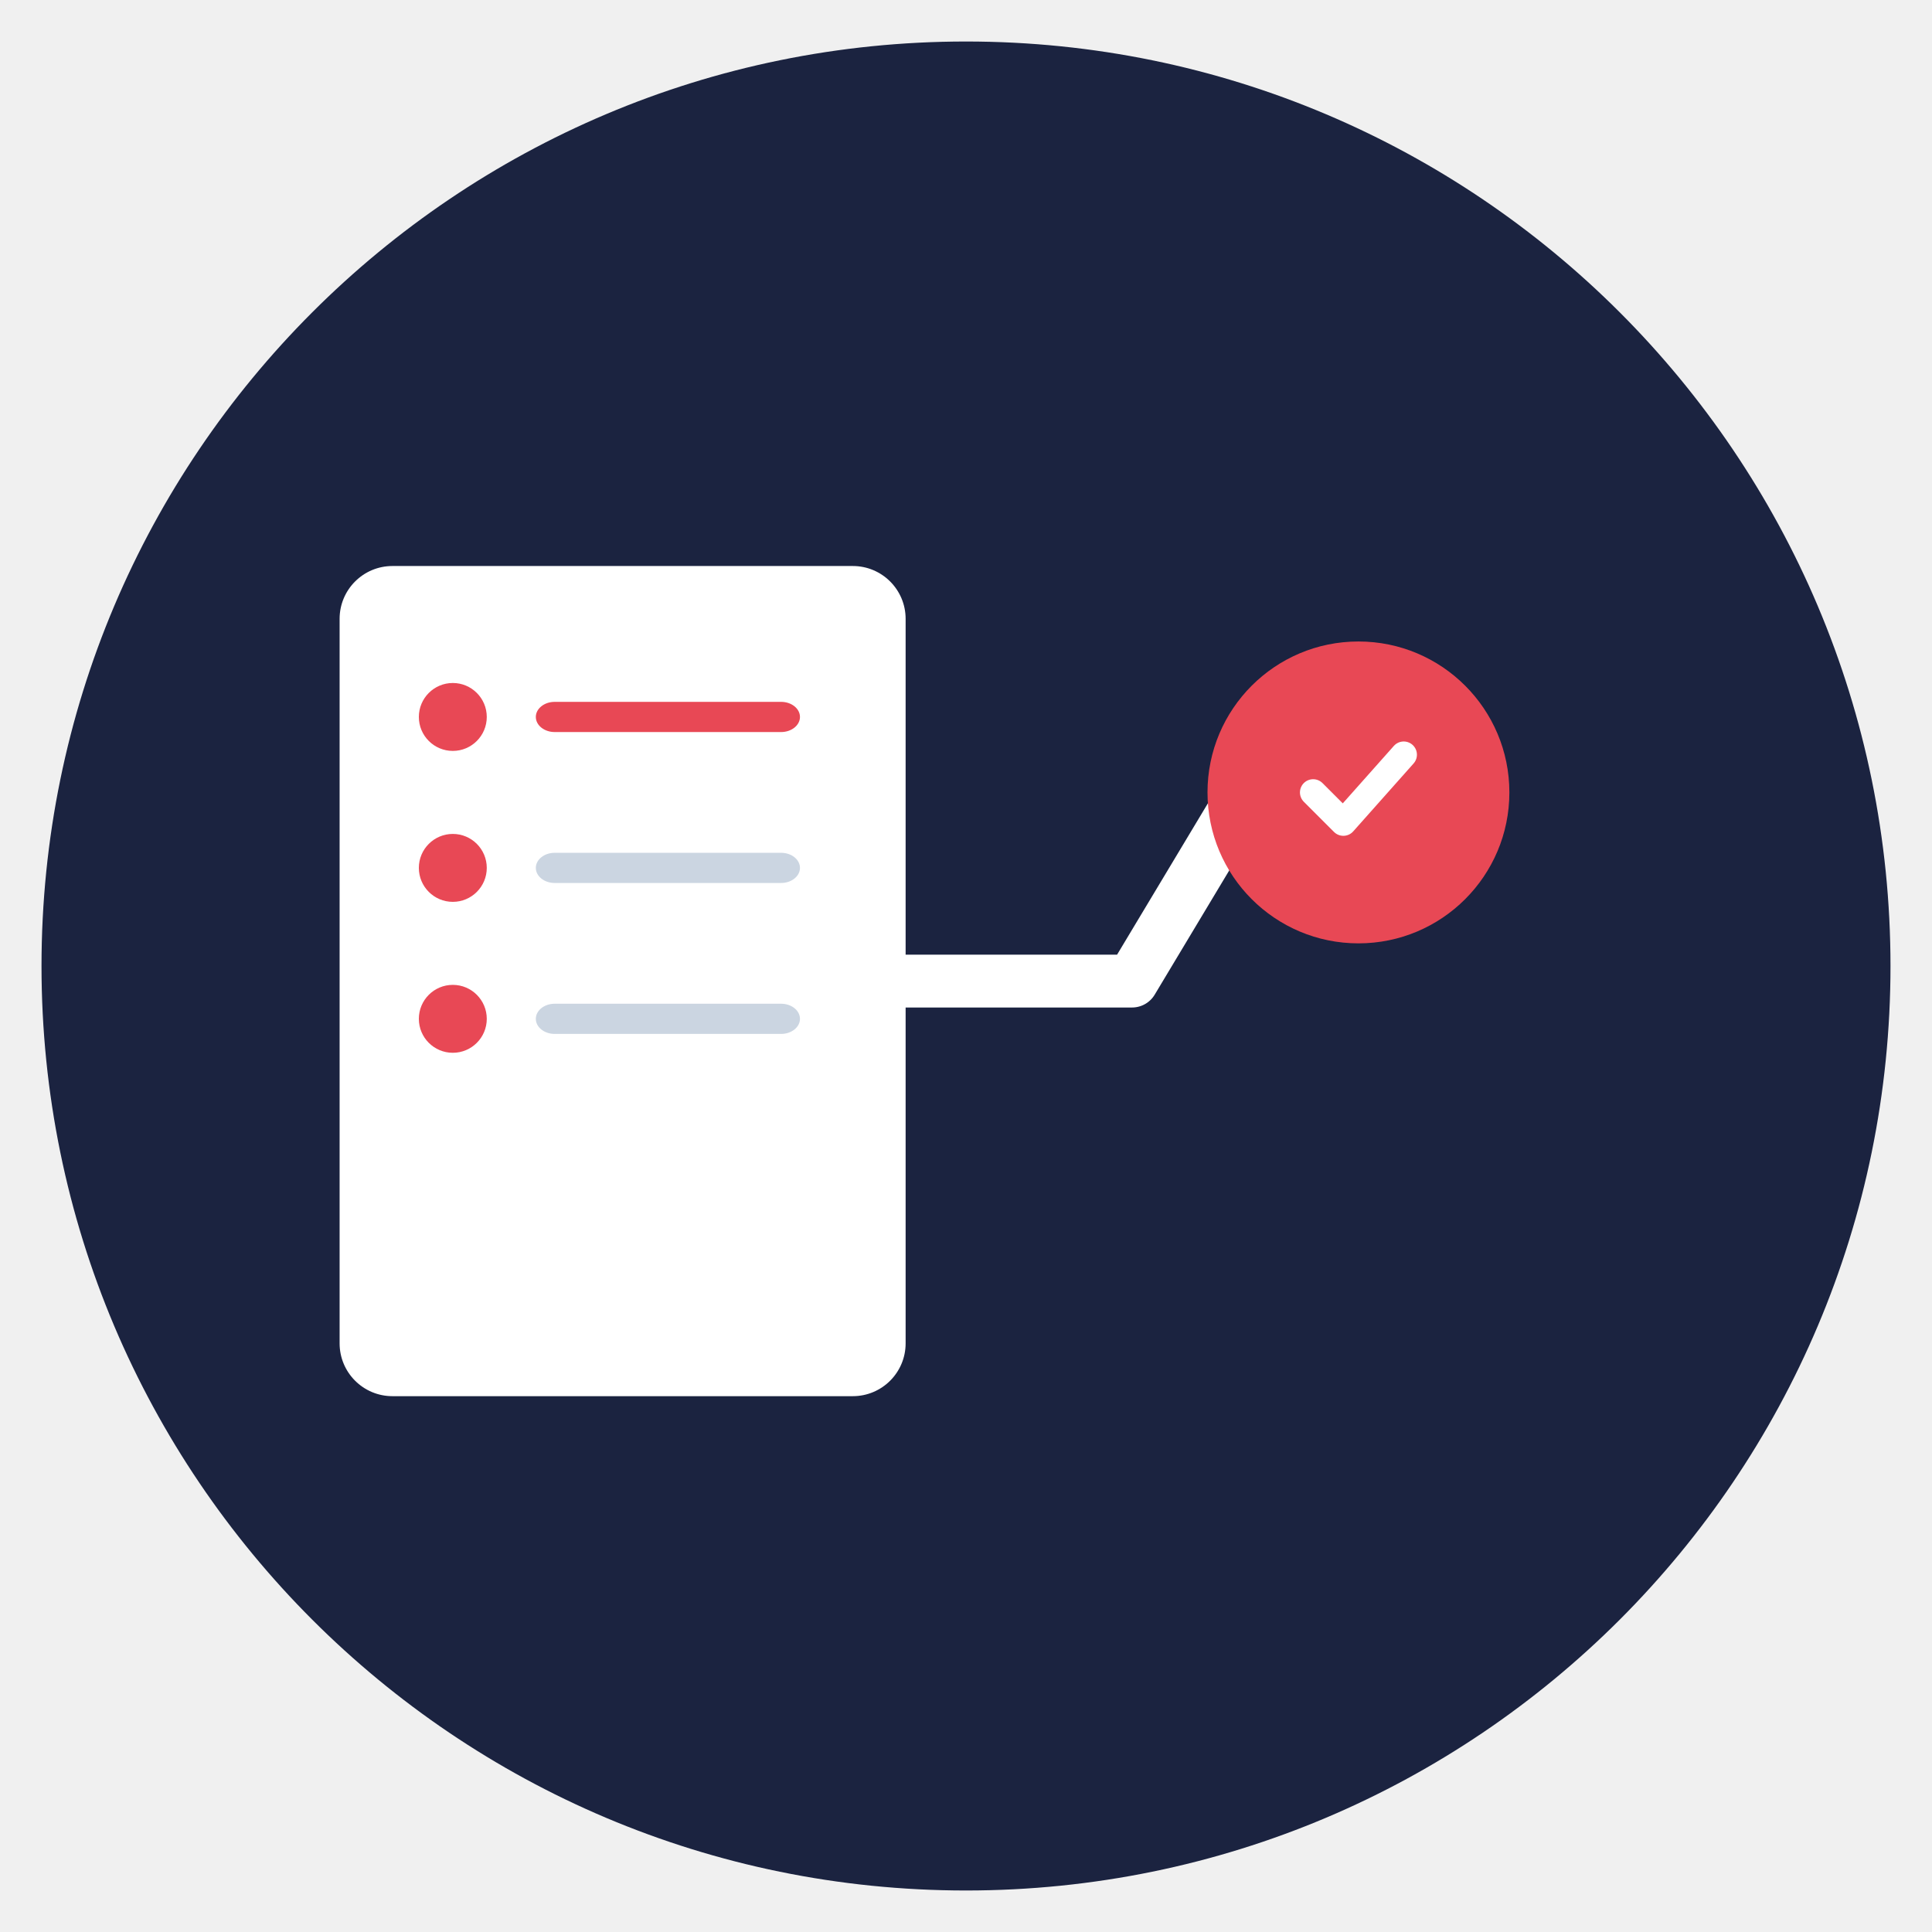
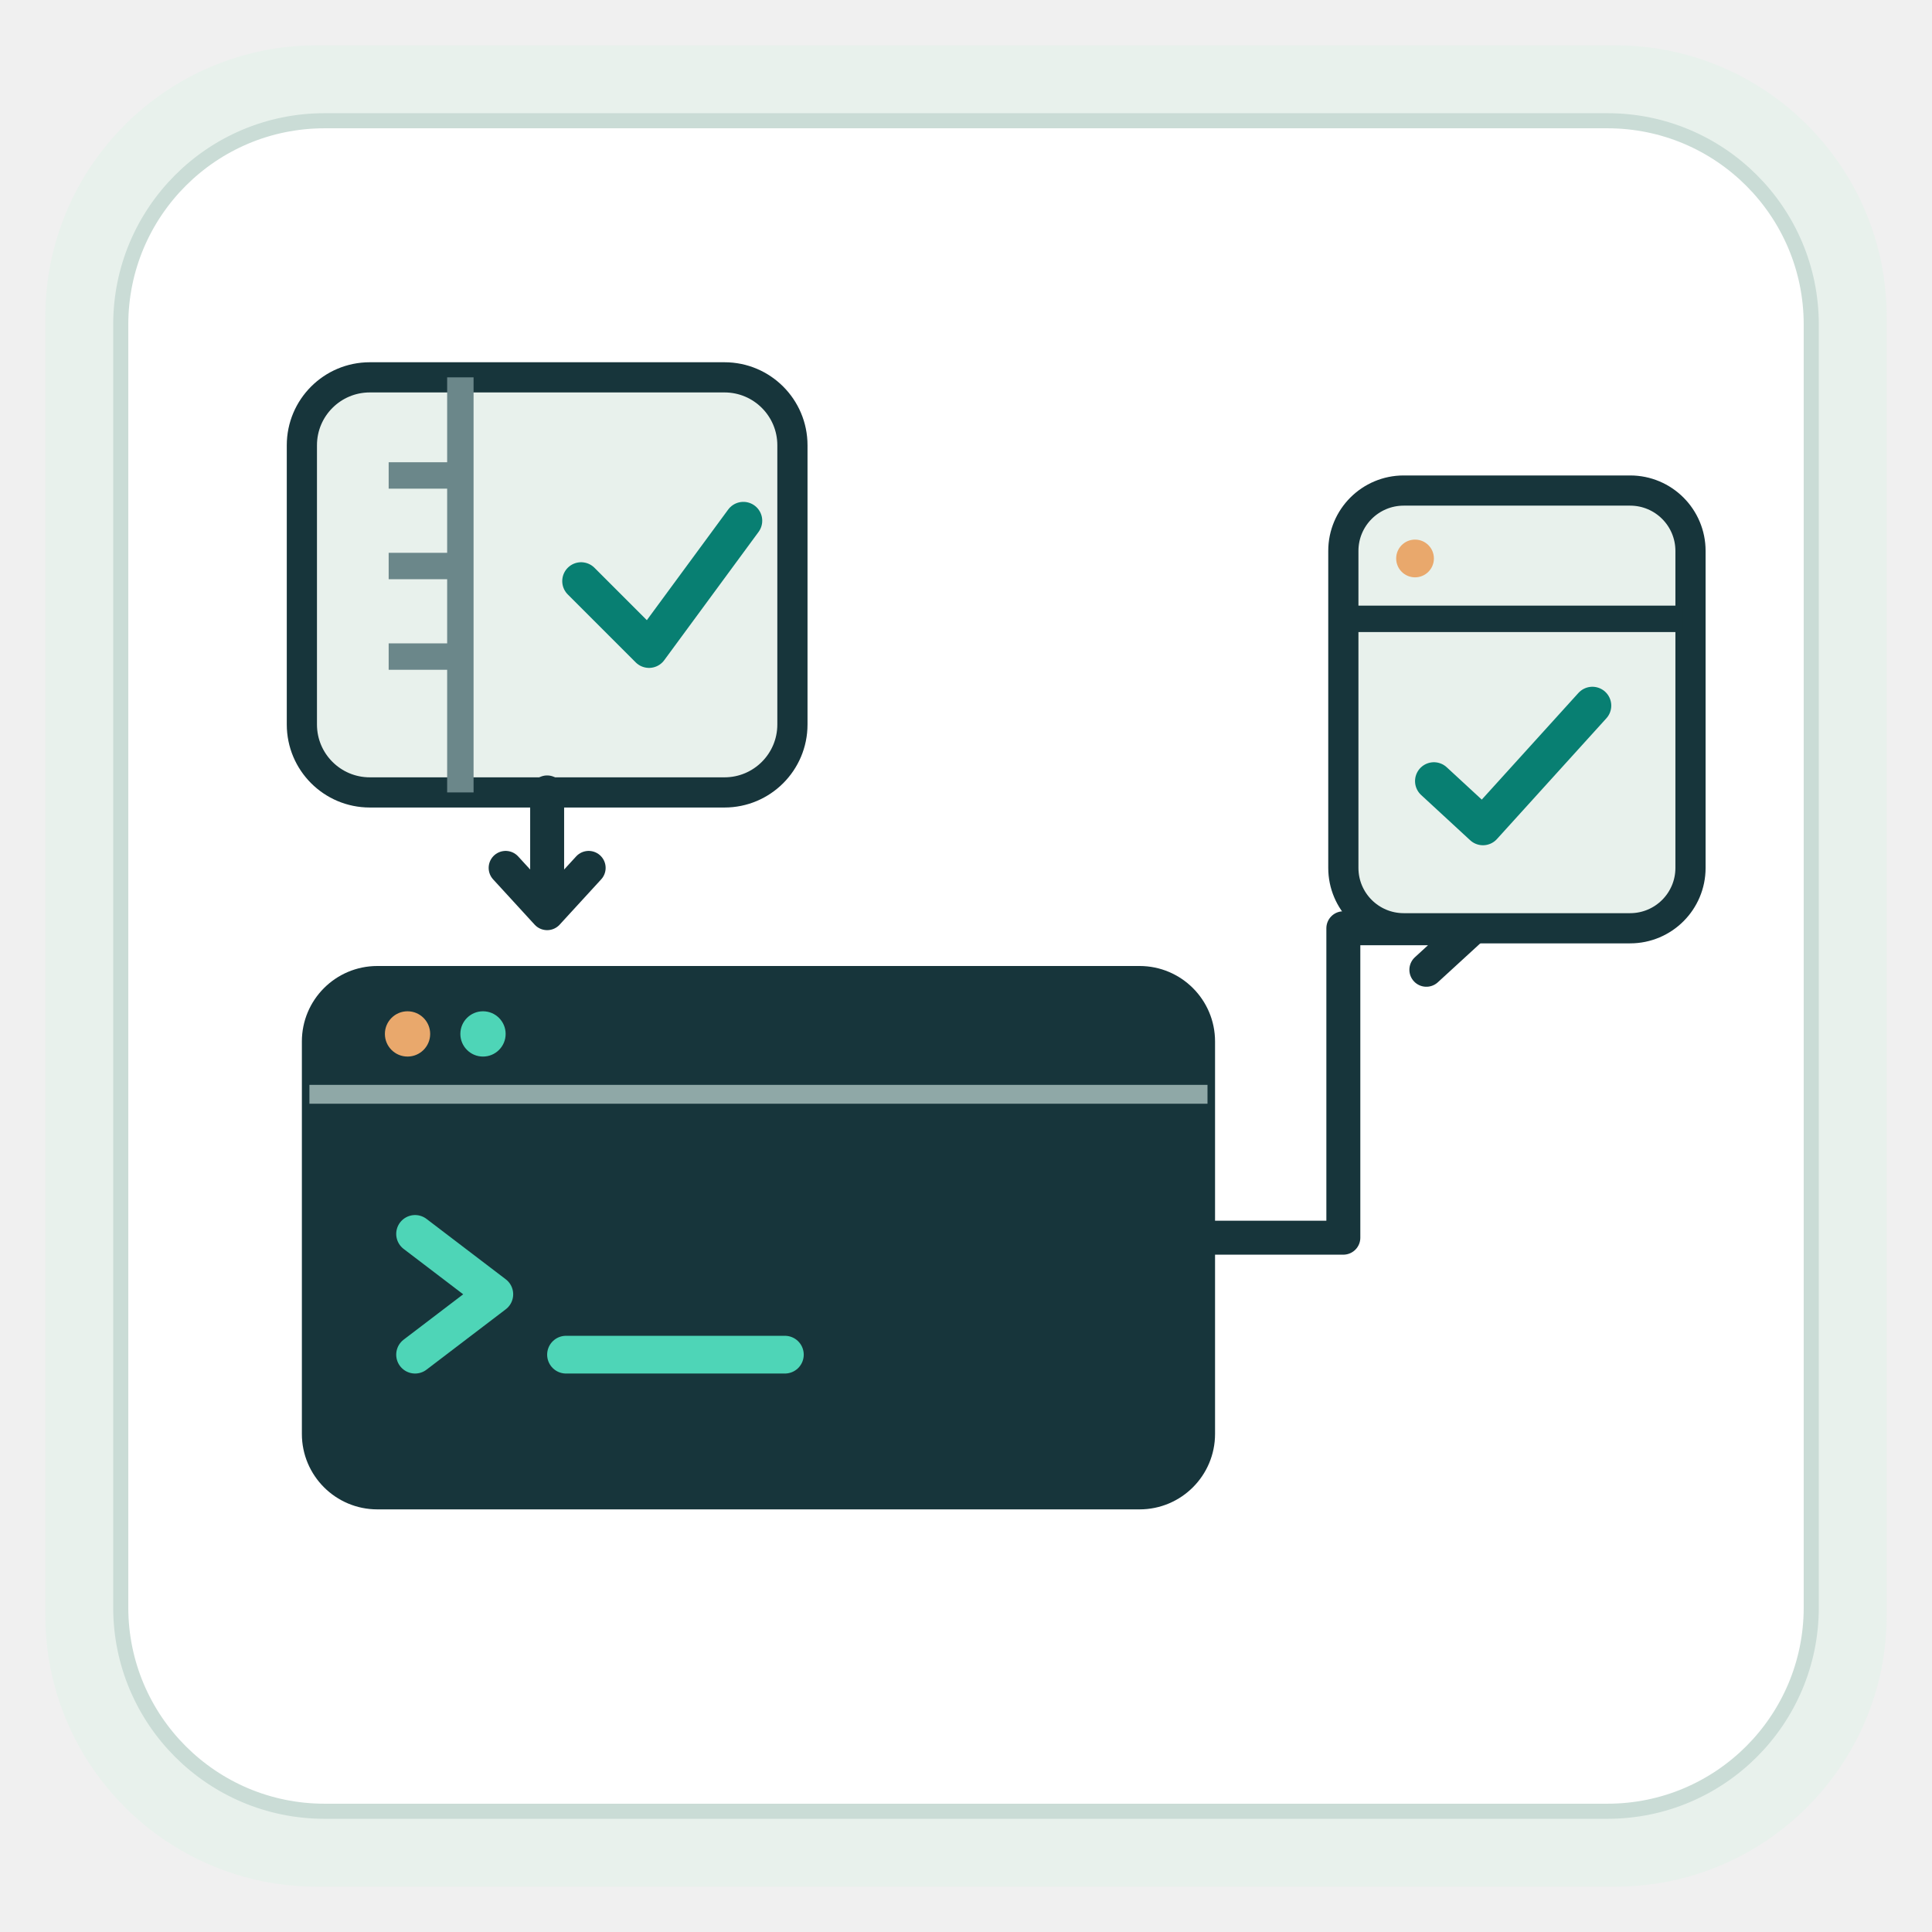
<svg xmlns="http://www.w3.org/2000/svg" viewBox="0 0 512 512" role="img" aria-labelledby="title description">
-   <circle cx="256" cy="256" r="245" fill="#1B2340" />
-   <rect x="90" y="150" width="150" height="220" rx="14" fill="#FFFFFF" />
-   <circle cx="120" cy="190" r="9" fill="#E84855" />
-   <rect x="142" y="186" width="70" height="8" rx="5" fill="#E84855" />
-   <circle cx="120" cy="230" r="9" fill="#E84855" />
-   <rect x="142" y="226" width="70" height="8" rx="5" fill="#CBD5E1" />
-   <circle cx="120" cy="270" r="9" fill="#E84855" />
-   <rect x="142" y="266" width="70" height="8" rx="5" fill="#CBD5E1" />
-   <path d="M240 260h60l30-50" fill="none" stroke="#FFFFFF" stroke-linecap="round" stroke-linejoin="round" stroke-width="14" />
-   <circle cx="360" cy="210" r="40" fill="#E84855" />
-   <path d="M348 210l8 8 16-18" fill="none" stroke="#FFFFFF" stroke-linecap="round" stroke-linejoin="round" stroke-width="7" />
+   <rect x="12" y="12" width="488" height="488" rx="72" fill="#E8F1EC" />
+   <rect x="32" y="32" width="448" height="448" rx="54" fill="#FFFFFF" stroke="#CADCD6" stroke-width="4" />
+   <rect x="80" y="100" width="130" height="110" rx="18" fill="#E8F1EC" stroke="#17353B" stroke-width="8" />
+   <path d="M122 100v110M103 126h17m-17 24h17m-17 24h17" stroke="#6B878A" stroke-width="7" />
+   <path d="m154 154 18 18 25-34" fill="none" stroke="#087F72" stroke-width="10" stroke-linecap="round" stroke-linejoin="round" />
+   <path d="M145 210v30m-11-10 11 12 11-12" fill="none" stroke="#17353B" stroke-width="9" stroke-linecap="round" stroke-linejoin="round" />
+   <rect x="80" y="256" width="242" height="144" rx="20" fill="#17353B" />
+   <path d="M82 290h238" stroke="#8FA8A7" stroke-width="5" />
+   <circle cx="108" cy="274" r="6" fill="#E9A86C" />
+   <circle cx="128" cy="274" r="6" fill="#4ED5B7" />
+   <path d="m110 327 21 16-21 16m40 0h58" fill="none" stroke="#4ED5B7" stroke-width="10" stroke-linecap="round" stroke-linejoin="round" />
+   <path d="M322 328h34v-82h32m-10-11 12 11-12 11" fill="none" stroke="#17353B" stroke-width="9" stroke-linecap="round" stroke-linejoin="round" />
+   <rect x="356" y="130" width="92" height="116" rx="16" fill="#E8F1EC" stroke="#17353B" stroke-width="8" />
+   <path d="M358 164h88" stroke="#17353B" stroke-width="7" />
+   <circle cx="375" cy="148" r="5" fill="#E9A86C" />
+   <path d="m380 207 13 12 29-32" fill="none" stroke="#087F72" stroke-width="10" stroke-linecap="round" stroke-linejoin="round" />
</svg>
